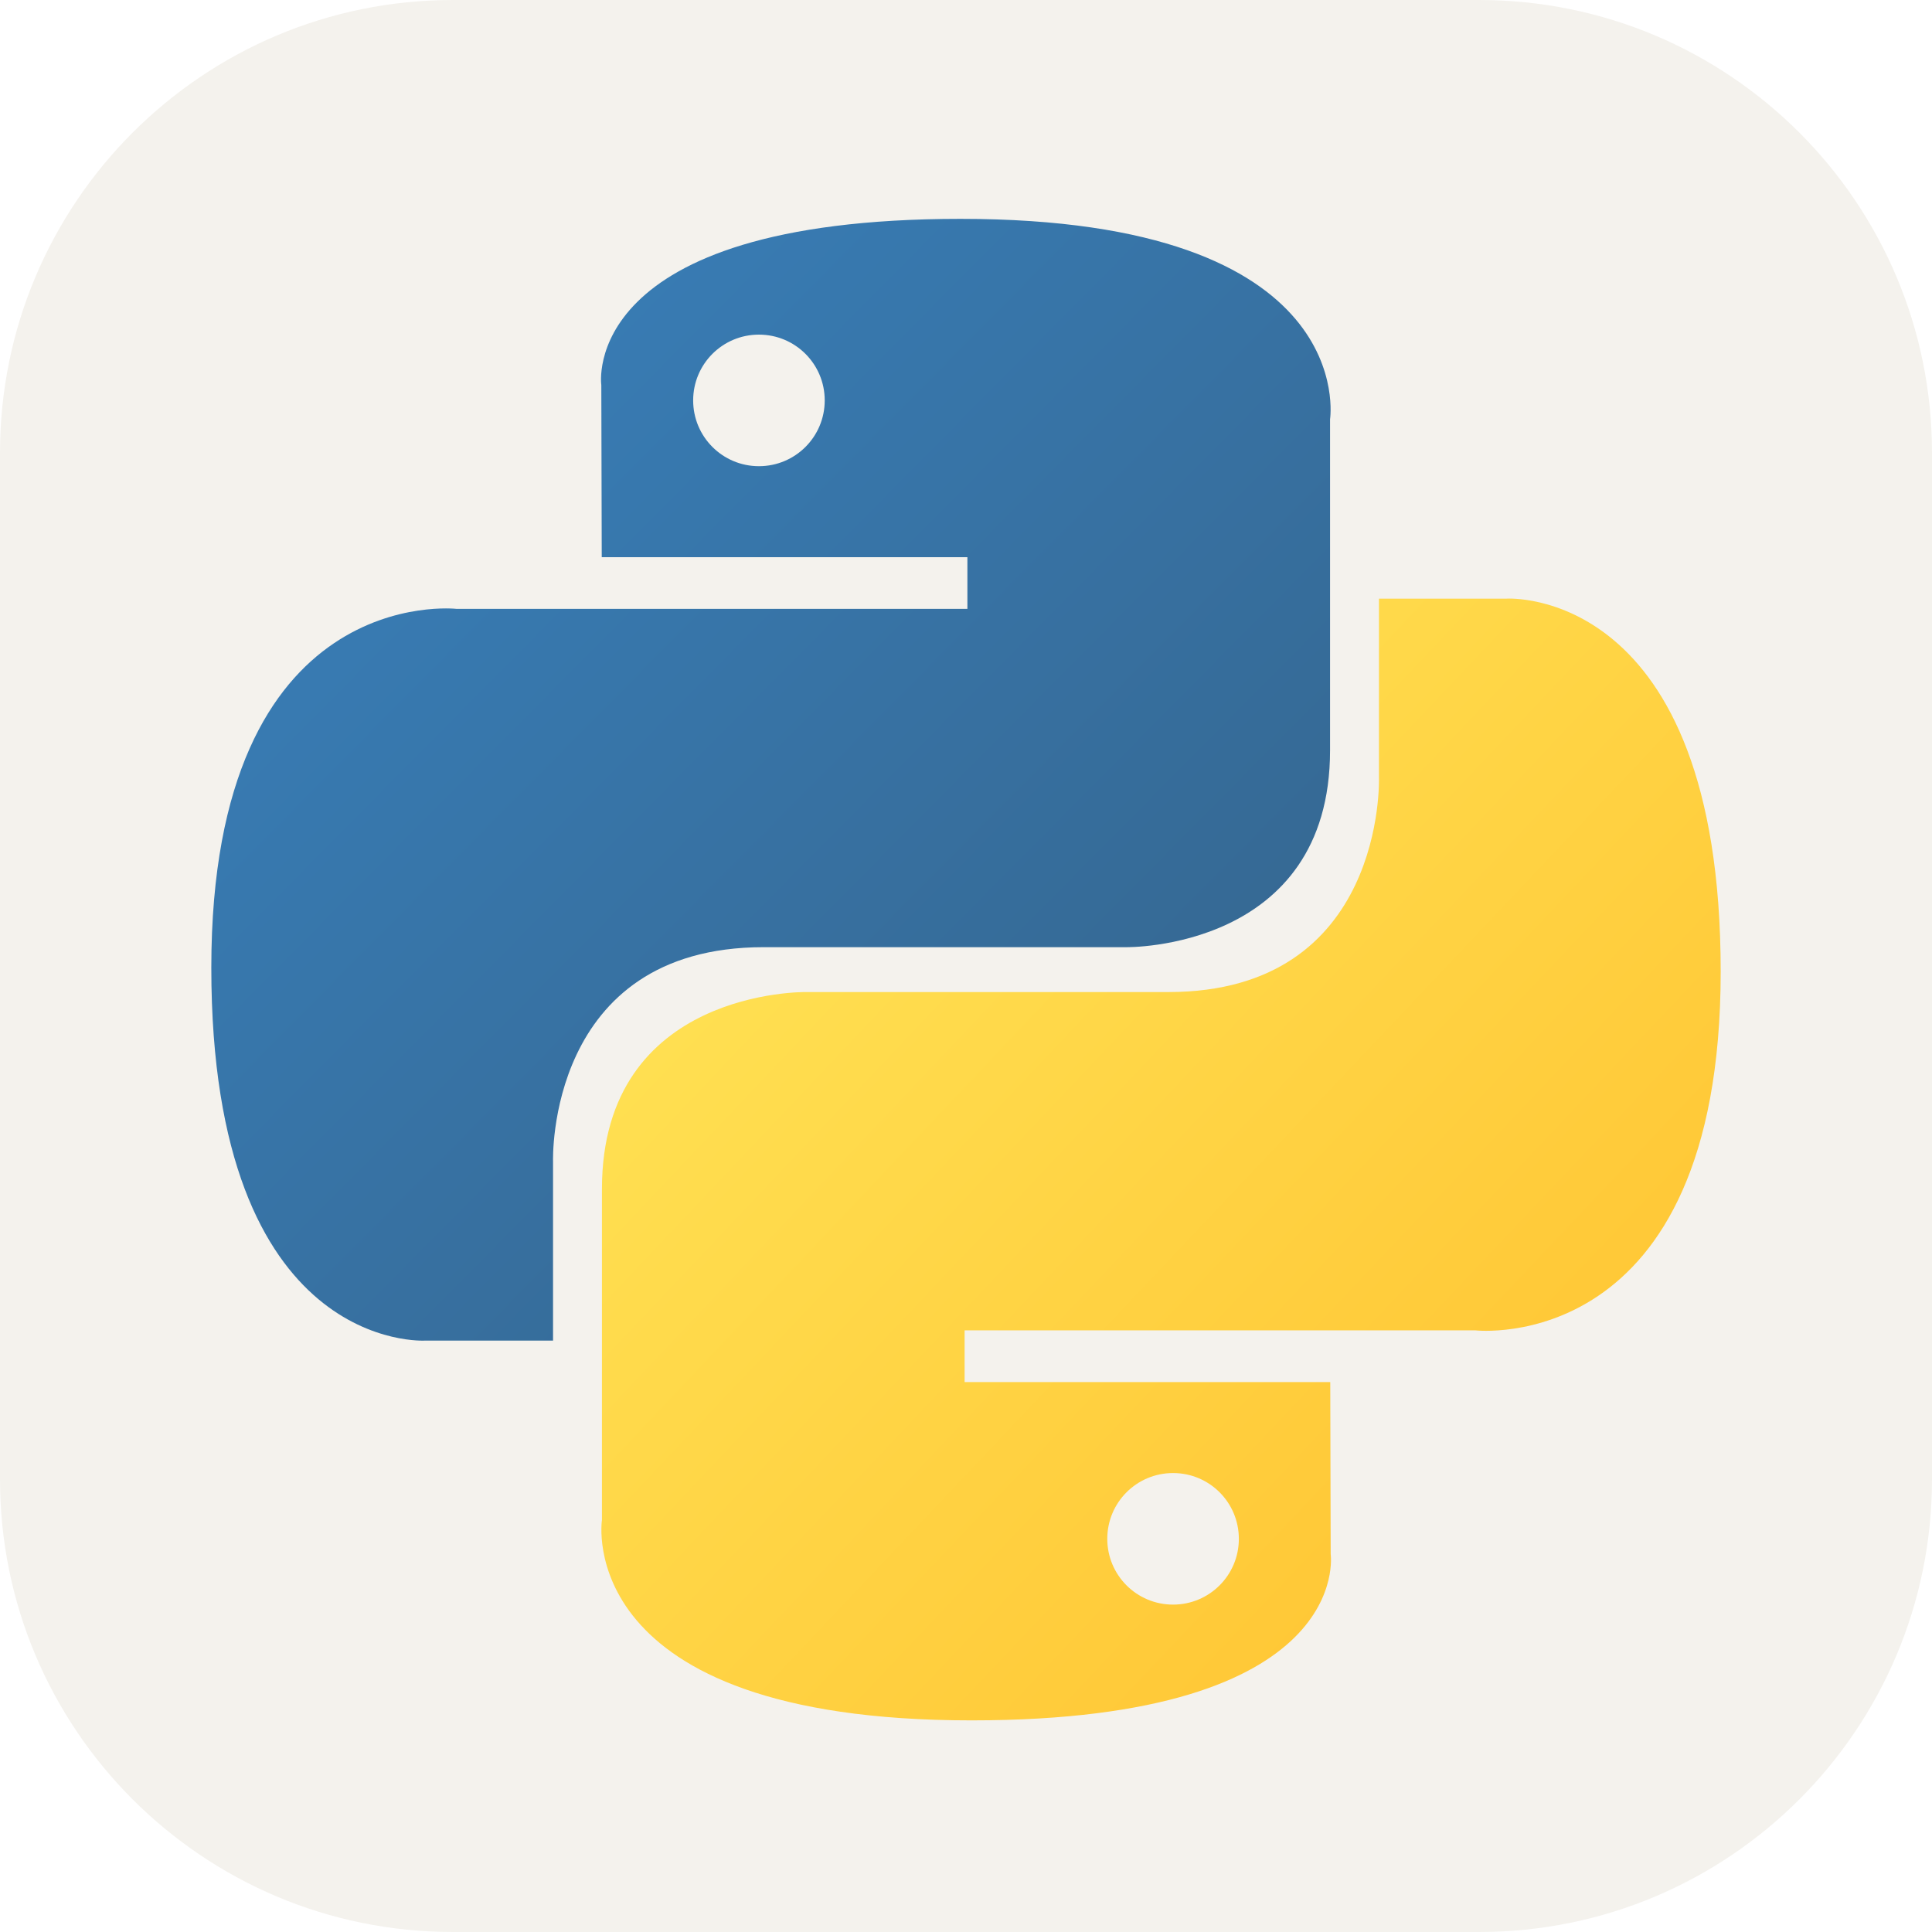
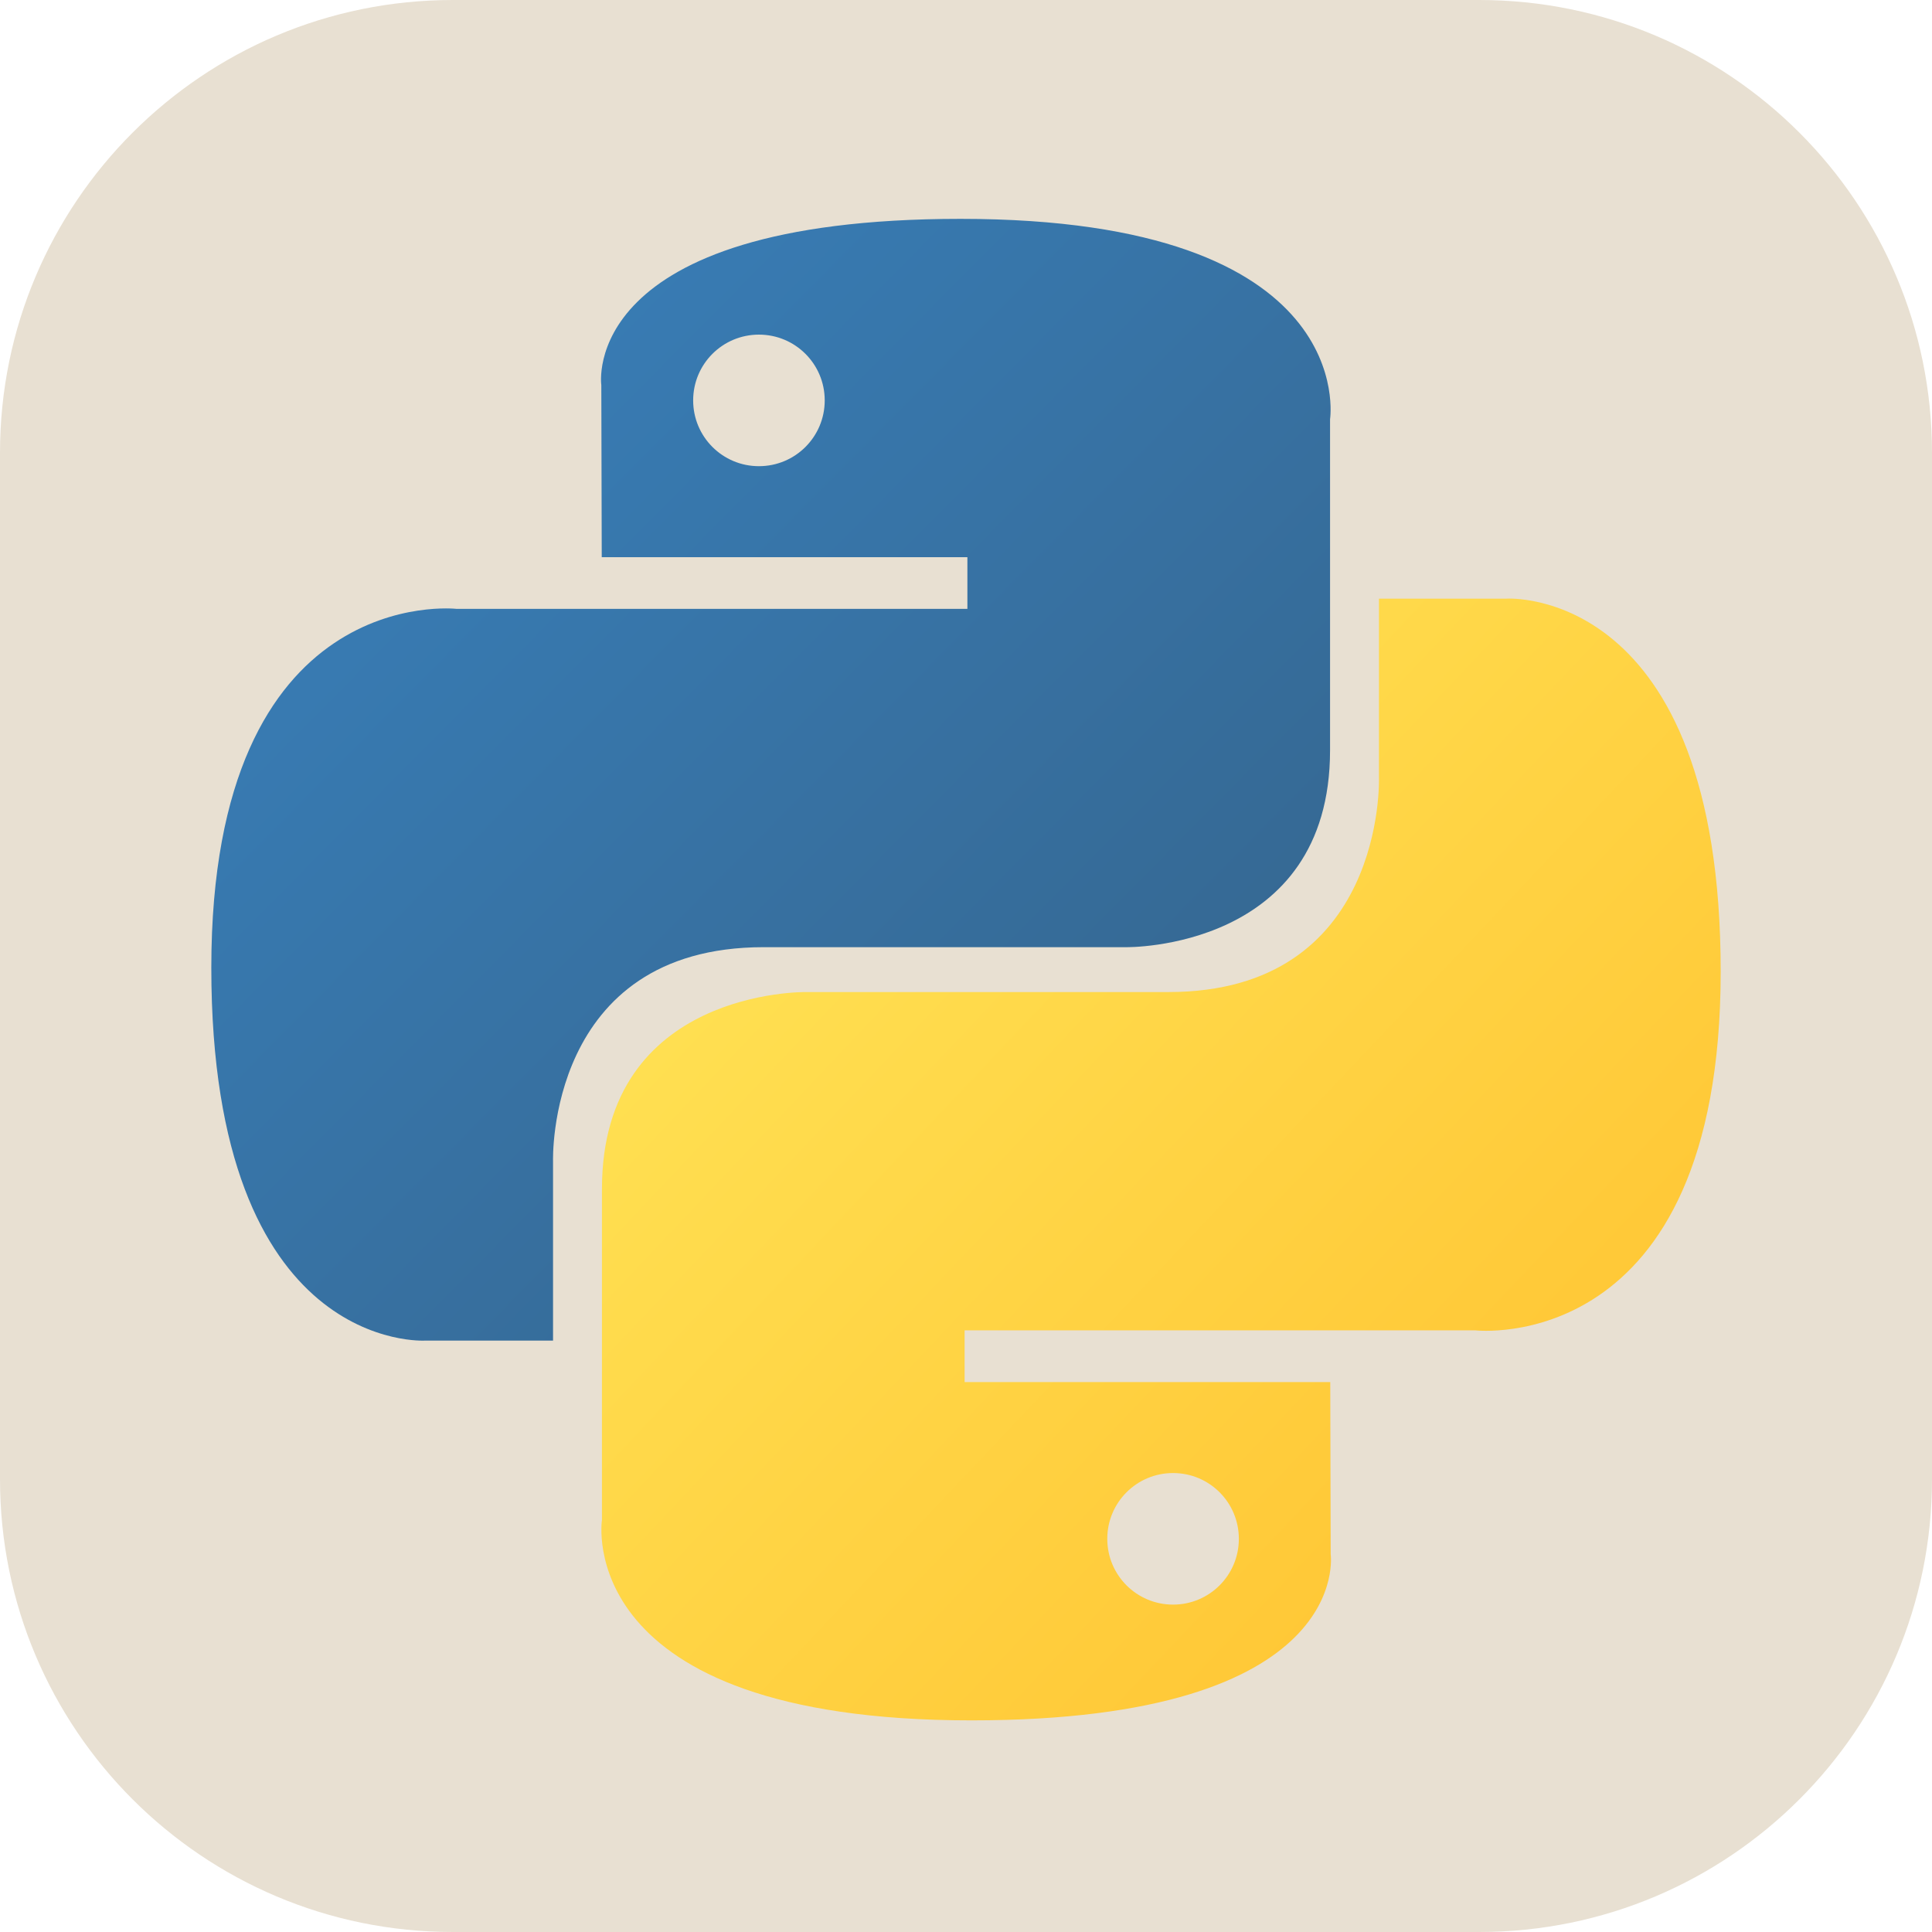
<svg xmlns="http://www.w3.org/2000/svg" width="256" height="256" fill="none" viewBox="0 0 256 256">
-   <rect width="256" height="256" fill="#F4F2ED" rx="60" />
+   <rect width="256" height="256" fill="#E8E0D2" rx="60" />
  <path fill="url(#paint0_linear_2_56)" d="M127.279 29C76.507 29 79.677 51.018 79.677 51.018L79.734 73.828H128.185V80.677H60.489C60.489 80.677 28 76.993 28 128.222C28 179.452 56.357 177.636 56.357 177.636H73.281V153.863C73.281 153.863 72.369 125.506 101.186 125.506H149.24C149.24 125.506 176.239 125.942 176.239 99.412V55.546C176.239 55.546 180.338 29 127.279 29ZM100.563 44.339C105.384 44.339 109.28 48.235 109.28 53.056C109.28 57.876 105.384 61.772 100.563 61.772C95.743 61.772 91.847 57.876 91.847 53.056C91.847 48.235 95.743 44.339 100.563 44.339Z" />
  <path fill="url(#paint1_linear_2_56)" d="M128.721 227.958C179.493 227.958 176.323 205.941 176.323 205.941L176.266 183.13H127.815V176.281H195.511C195.511 176.281 228 179.966 228 128.736C228 77.506 199.643 79.323 199.643 79.323H182.719V103.096C182.719 103.096 183.631 131.453 154.814 131.453H106.76C106.76 131.453 79.761 131.016 79.761 157.546V201.412C79.761 201.412 75.662 227.958 128.721 227.958ZM155.437 212.619C150.616 212.619 146.72 208.723 146.72 203.903C146.72 199.082 150.616 195.186 155.437 195.186C160.257 195.186 164.154 199.082 164.154 203.903C164.154 208.723 160.257 212.619 155.437 212.619Z" />
  <defs>
    <linearGradient id="paint0_linear_2_56" x1="47.22" x2="146.333" y1="46.896" y2="145.02" gradientUnits="userSpaceOnUse">
      <stop stop-color="#387EB8" />
      <stop offset="1" stop-color="#366994" />
    </linearGradient>
    <linearGradient id="paint1_linear_2_56" x1="108.056" x2="214.492" y1="109.905" y2="210.522" gradientUnits="userSpaceOnUse">
      <stop stop-color="#FFE052" />
      <stop offset="1" stop-color="#FFC331" />
    </linearGradient>
  </defs>
</svg>
